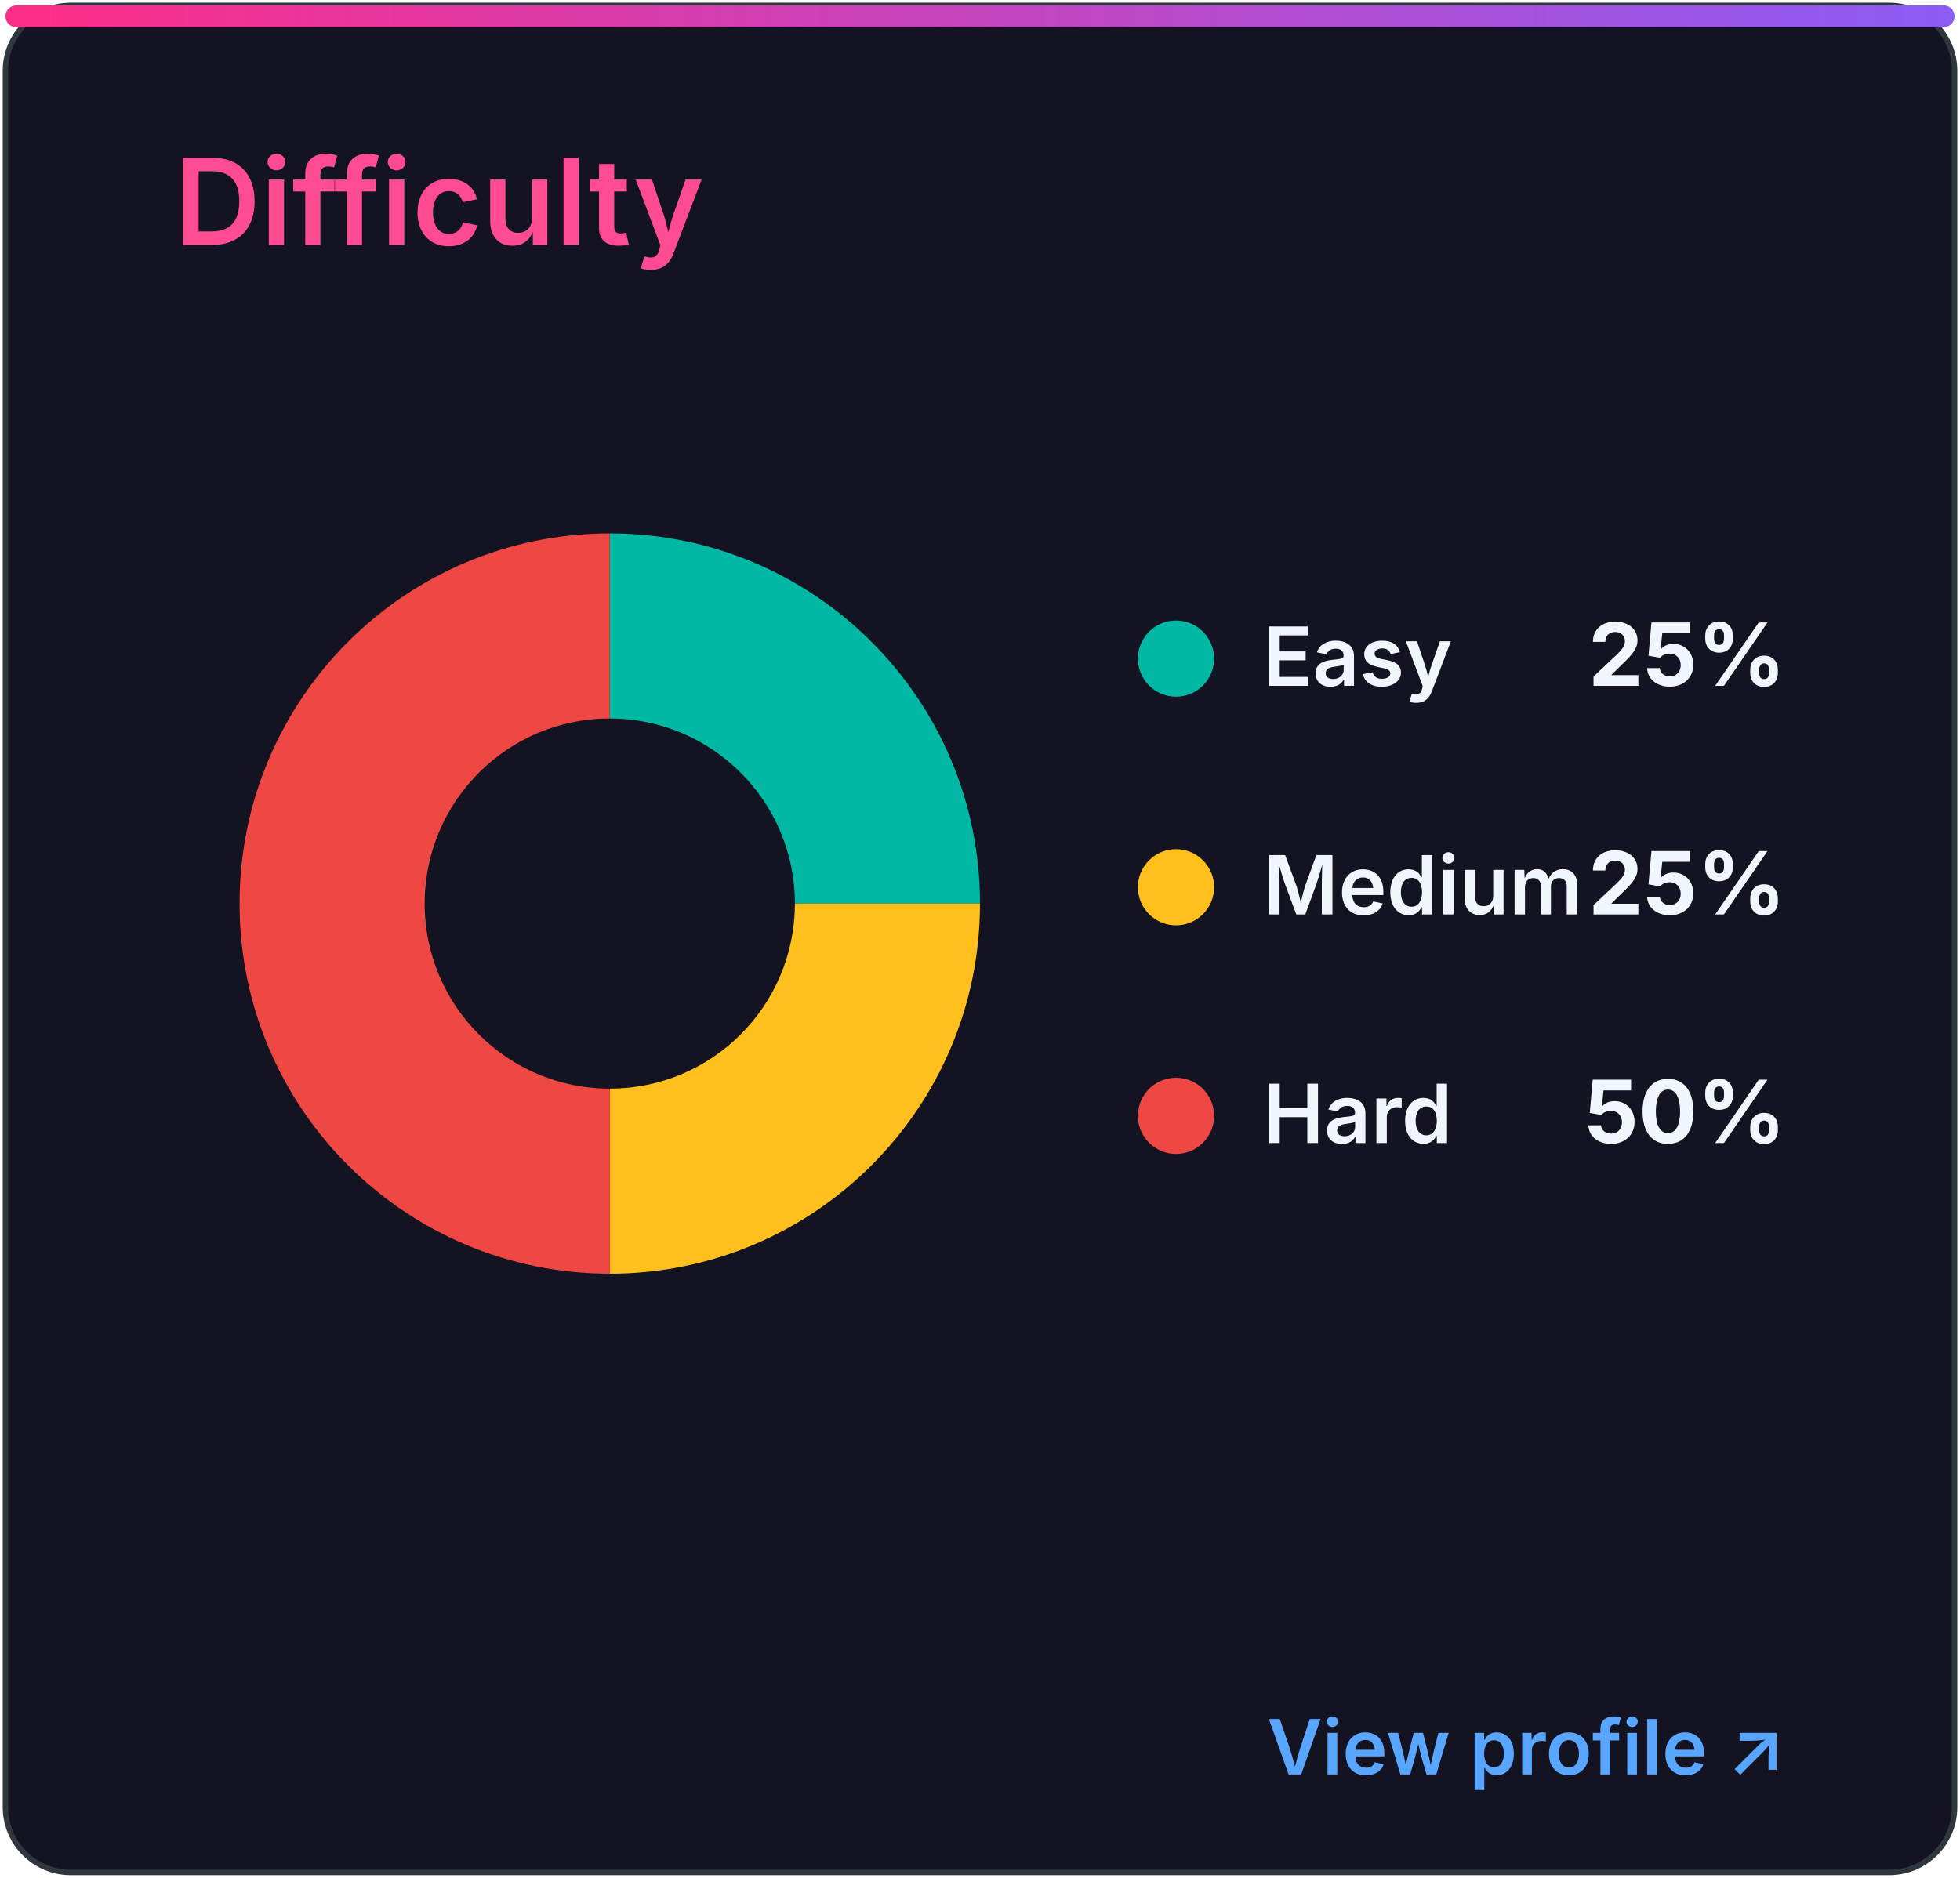
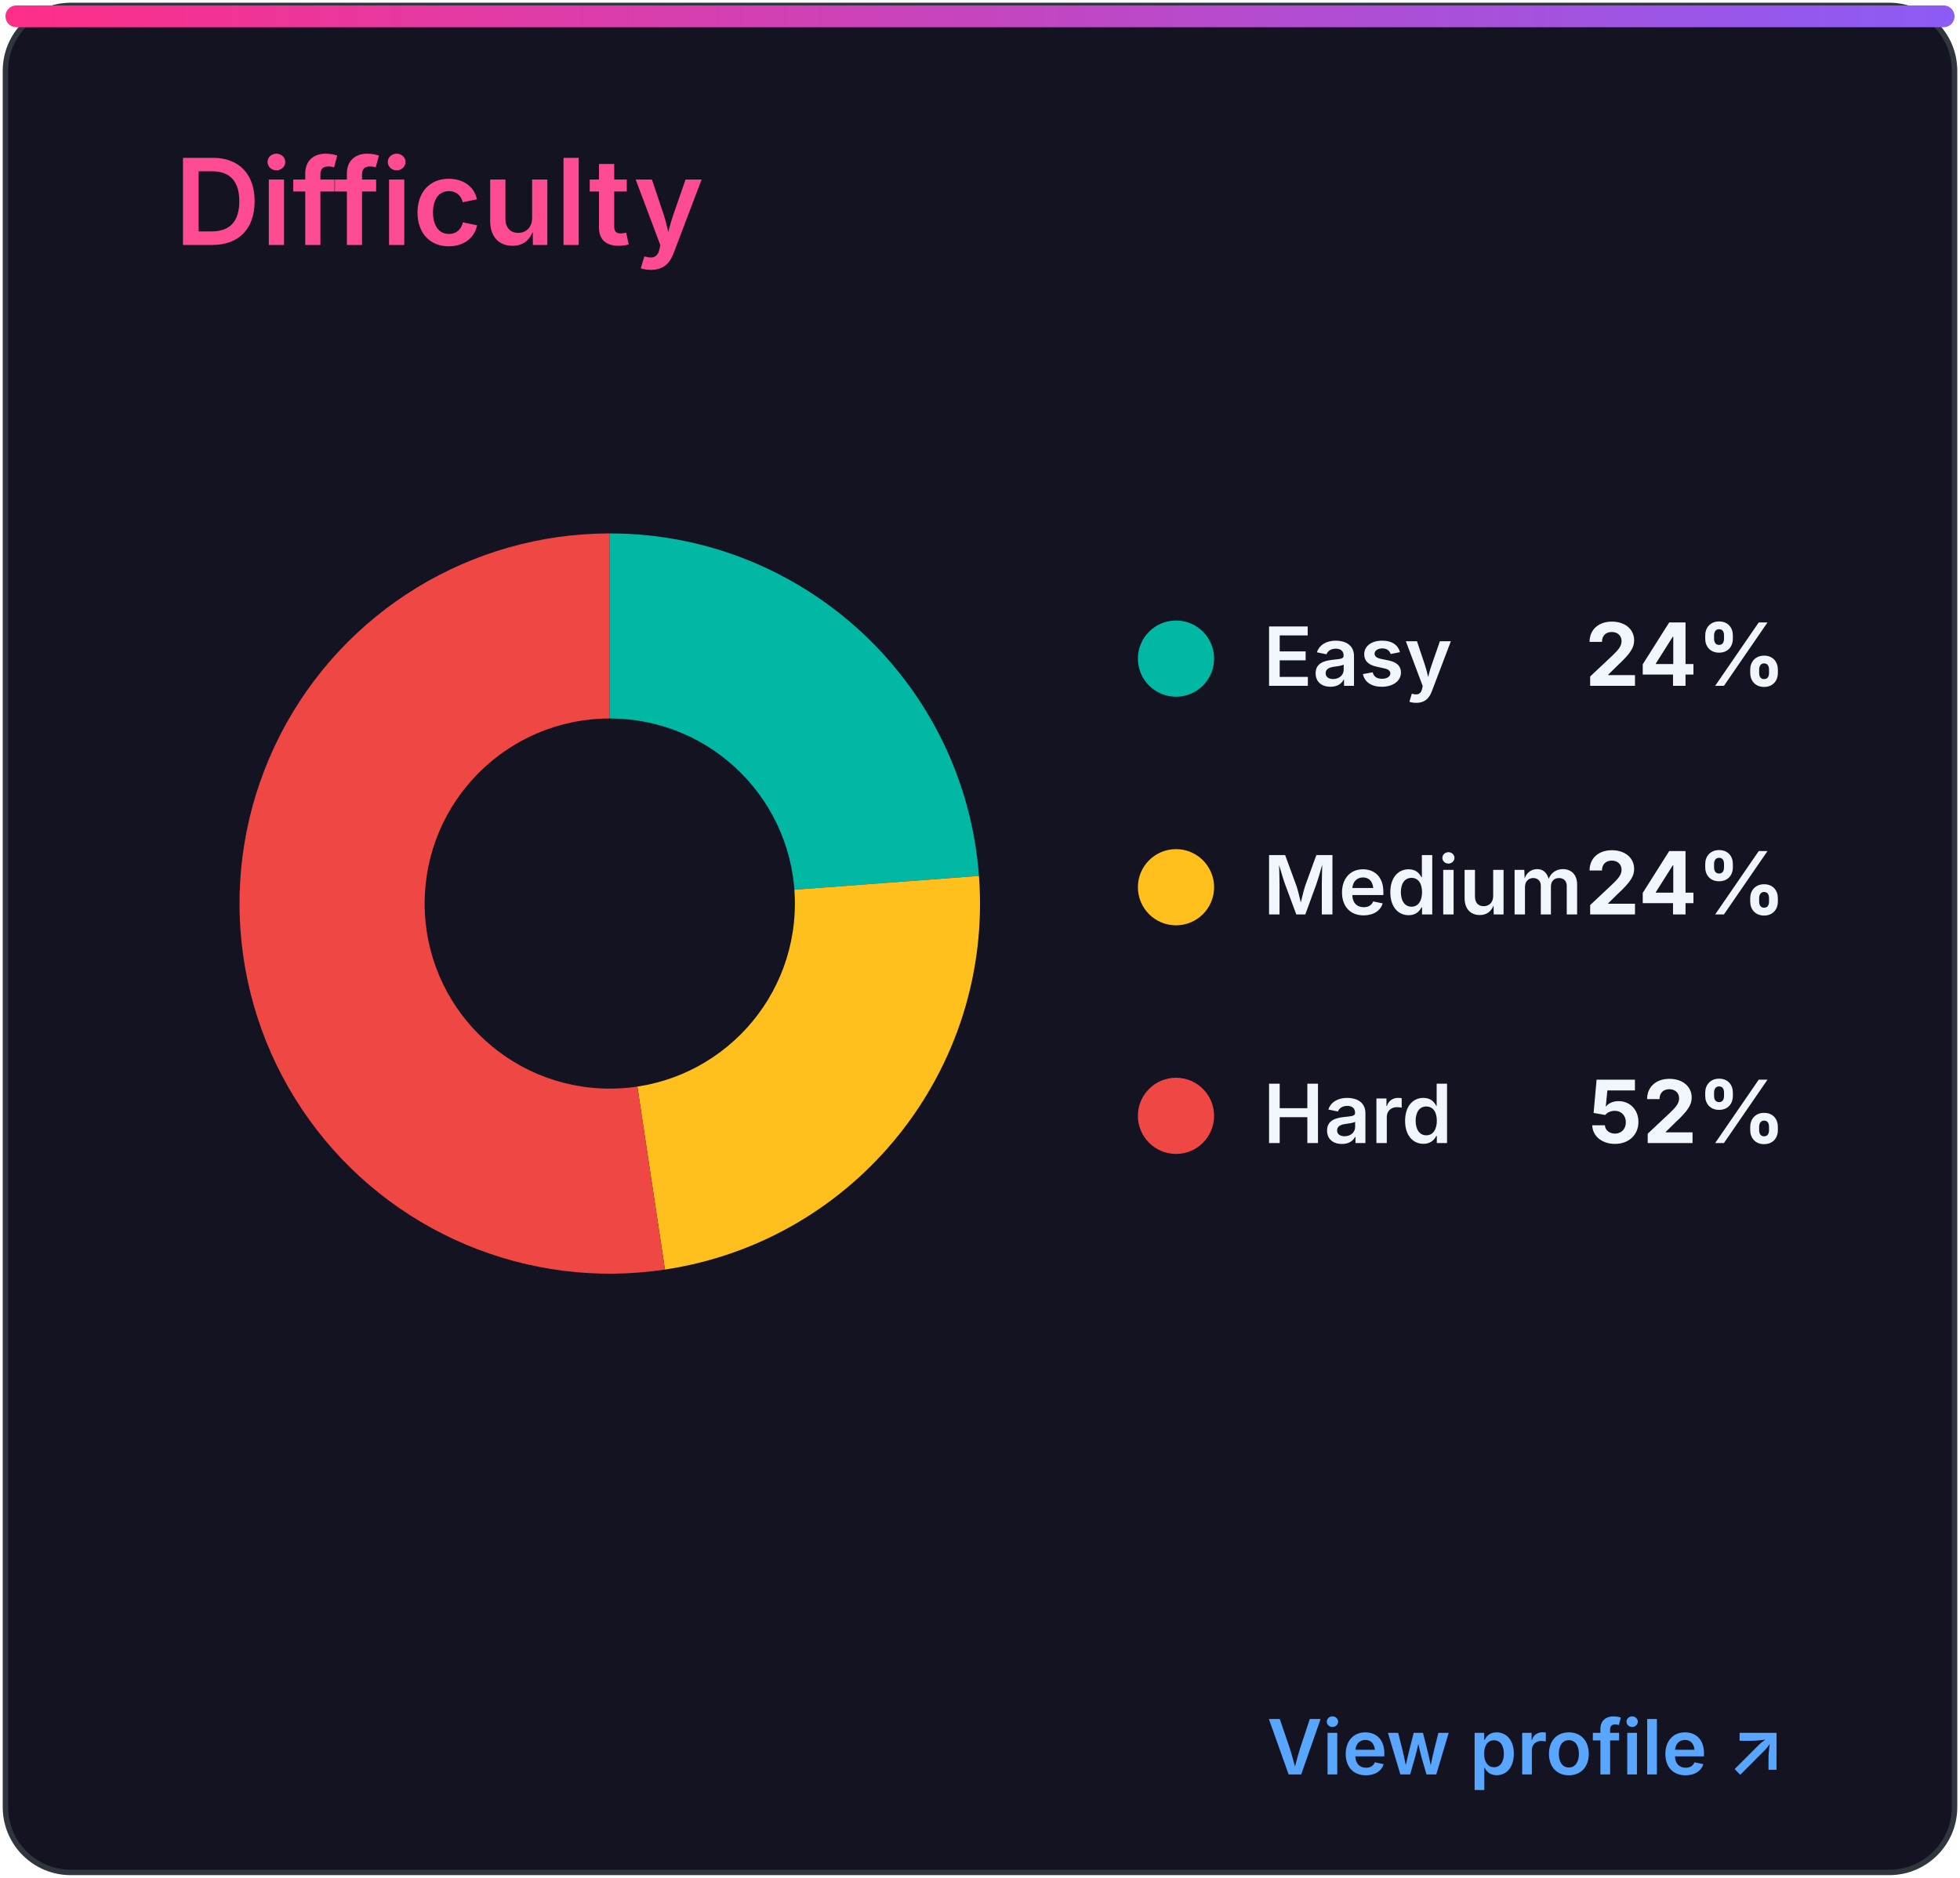
<svg xmlns="http://www.w3.org/2000/svg" width="360" height="345" viewBox="0 0 360 345" role="img" aria-labelledby="title desc">
  <defs>
    <linearGradient id="accent" x1="0" x2="1">
      <stop stop-color="#ff2e88" />
      <stop offset="1" stop-color="#8b5cf6" />
    </linearGradient>
    <clipPath id="bar">
      <rect x="32" y="82" width="296" height="8" rx="4" />
    </clipPath>
    <style>
.heading{font:600 22px -apple-system,BlinkMacSystemFont,'Segoe UI',sans-serif;fill:#ff4b91}
.eyebrow{font:600 10px -apple-system,BlinkMacSystemFont,'Segoe UI',sans-serif;letter-spacing:1.2px;fill:#8b949e}
.total{font:700 52px -apple-system,BlinkMacSystemFont,'Segoe UI',sans-serif;fill:#f0f6fc}
.metric{font:600 15px -apple-system,BlinkMacSystemFont,'Segoe UI',sans-serif;fill:#f0f6fc}
.count{font:700 16px -apple-system,BlinkMacSystemFont,'Segoe UI',sans-serif;fill:#f0f6fc}
.muted{font:500 13px -apple-system,BlinkMacSystemFont,'Segoe UI',sans-serif;fill:#8b949e}
.language{font:700 31px -apple-system,BlinkMacSystemFont,'Segoe UI',sans-serif;fill:#f0f6fc}
.link{font:600 14px -apple-system,BlinkMacSystemFont,'Segoe UI',sans-serif;fill:#58a6ff}
</style>
  </defs>
  <rect x="1" y="1" width="358" height="343" rx="12" fill="#141321" stroke="#30363d" />
  <rect x="1" y="1" width="358" height="4" rx="2" fill="url(#accent)" />
  <text x="32" y="45" class="heading">Difficulty</text>
-   <path d="M 112 166 L 112.00 98.00 A 68 68 0 0 1 180.00 166.00 Z" fill="#00b8a3" />
-   <path d="M 112 166 L 180.00 166.00 A 68 68 0 0 1 112.00 234.00 Z" fill="#ffc01e" />
-   <path d="M 112 166 L 112.00 234.00 A 68 68 0 0 1 112.00 98.00 Z" fill="#ef4743" />
+   <path d="M 112 166 L 112.00 98.00 A 68 68 0 0 1 179.81 160.92 Z" fill="#00b8a3" />
+   <path d="M 112 166 L 179.81 160.92 A 68 68 0 0 1 122.13 233.24 Z" fill="#ffc01e" />
+   <path d="M 112 166 L 122.13 233.24 A 68 68 0 1 1 112.00 98.00 Z" fill="#ef4743" />
  <circle cx="112" cy="166" r="34" fill="#141321" />
  <circle cx="216" cy="121" r="7" fill="#00b8a3" />
  <text x="232" y="126" class="metric">Easy</text>
-   <text x="328" y="126" class="count" text-anchor="end">25%</text>
+   <text x="328" y="126" class="count" text-anchor="end">24%</text>
  <circle cx="216" cy="163" r="7" fill="#ffc01e" />
  <text x="232" y="168" class="metric">Medium</text>
-   <text x="328" y="168" class="count" text-anchor="end">25%</text>
+   <text x="328" y="168" class="count" text-anchor="end">24%</text>
  <circle cx="216" cy="205" r="7" fill="#ef4743" />
  <text x="232" y="210" class="metric">Hard</text>
-   <text x="328" y="210" class="count" text-anchor="end">50%</text>
+   <text x="328" y="210" class="count" text-anchor="end">52%</text>
  <text x="328" y="326" class="link" text-anchor="end">View profile ↗</text>
</svg>
